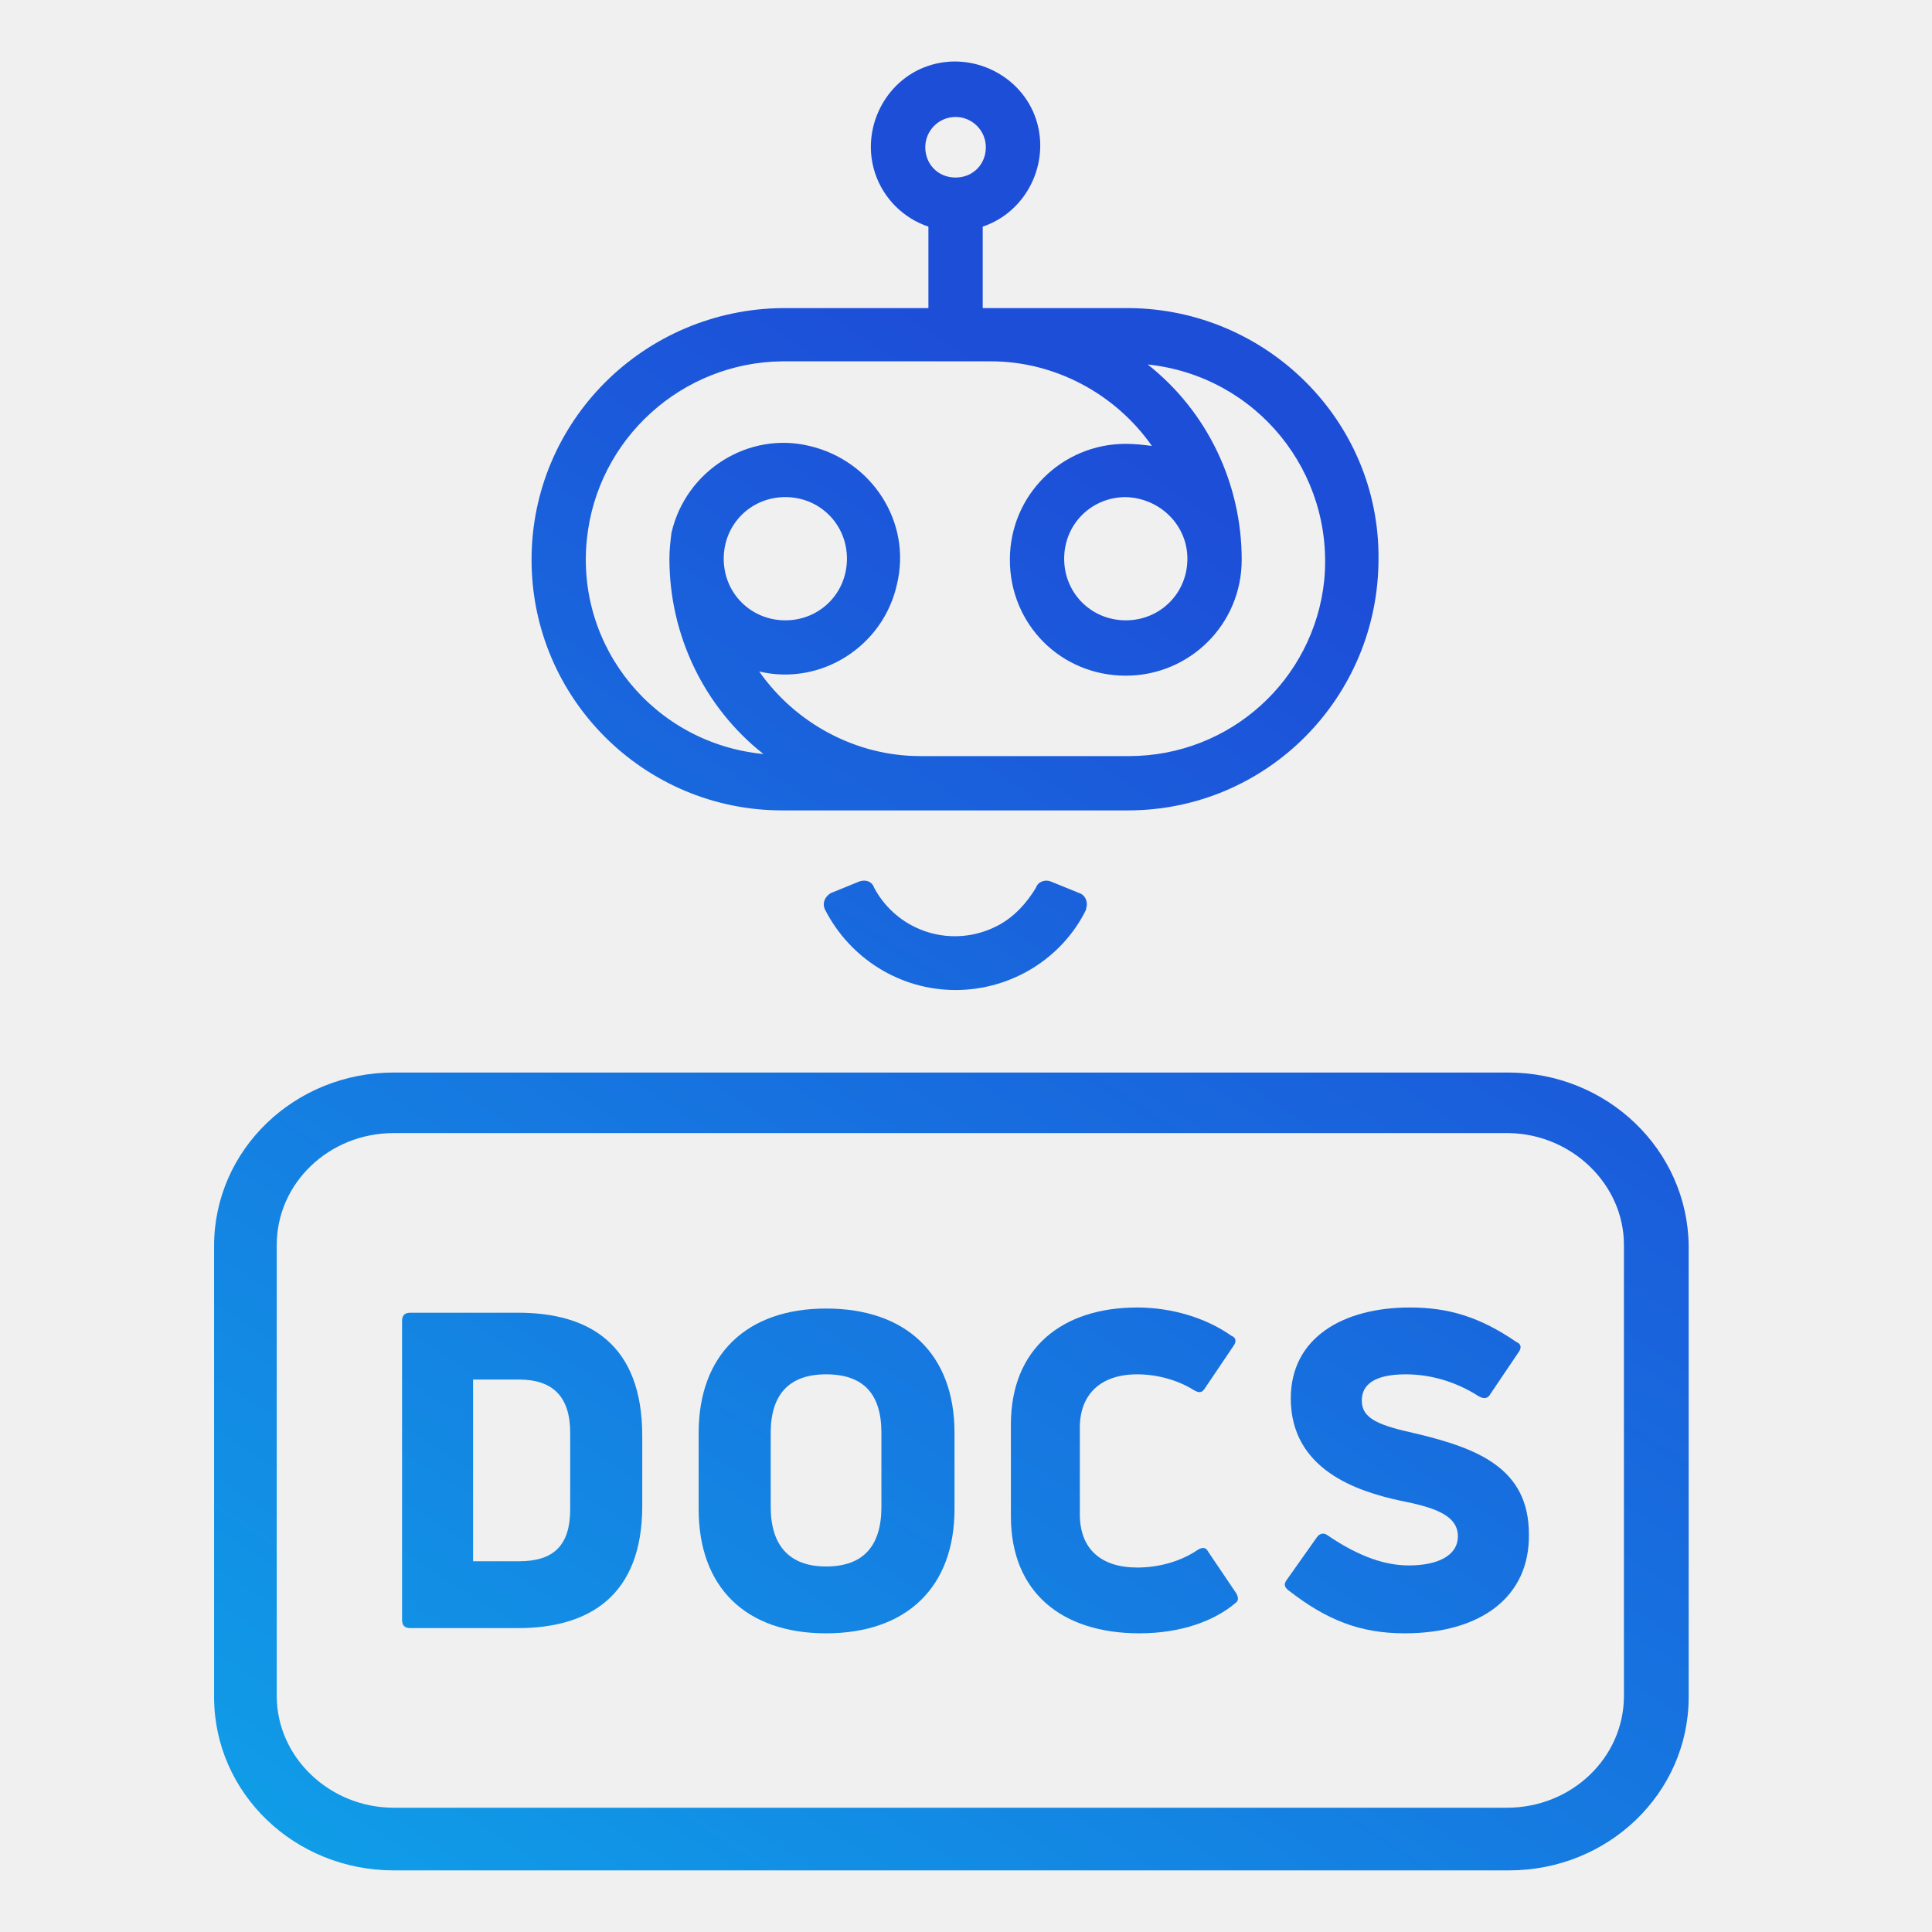
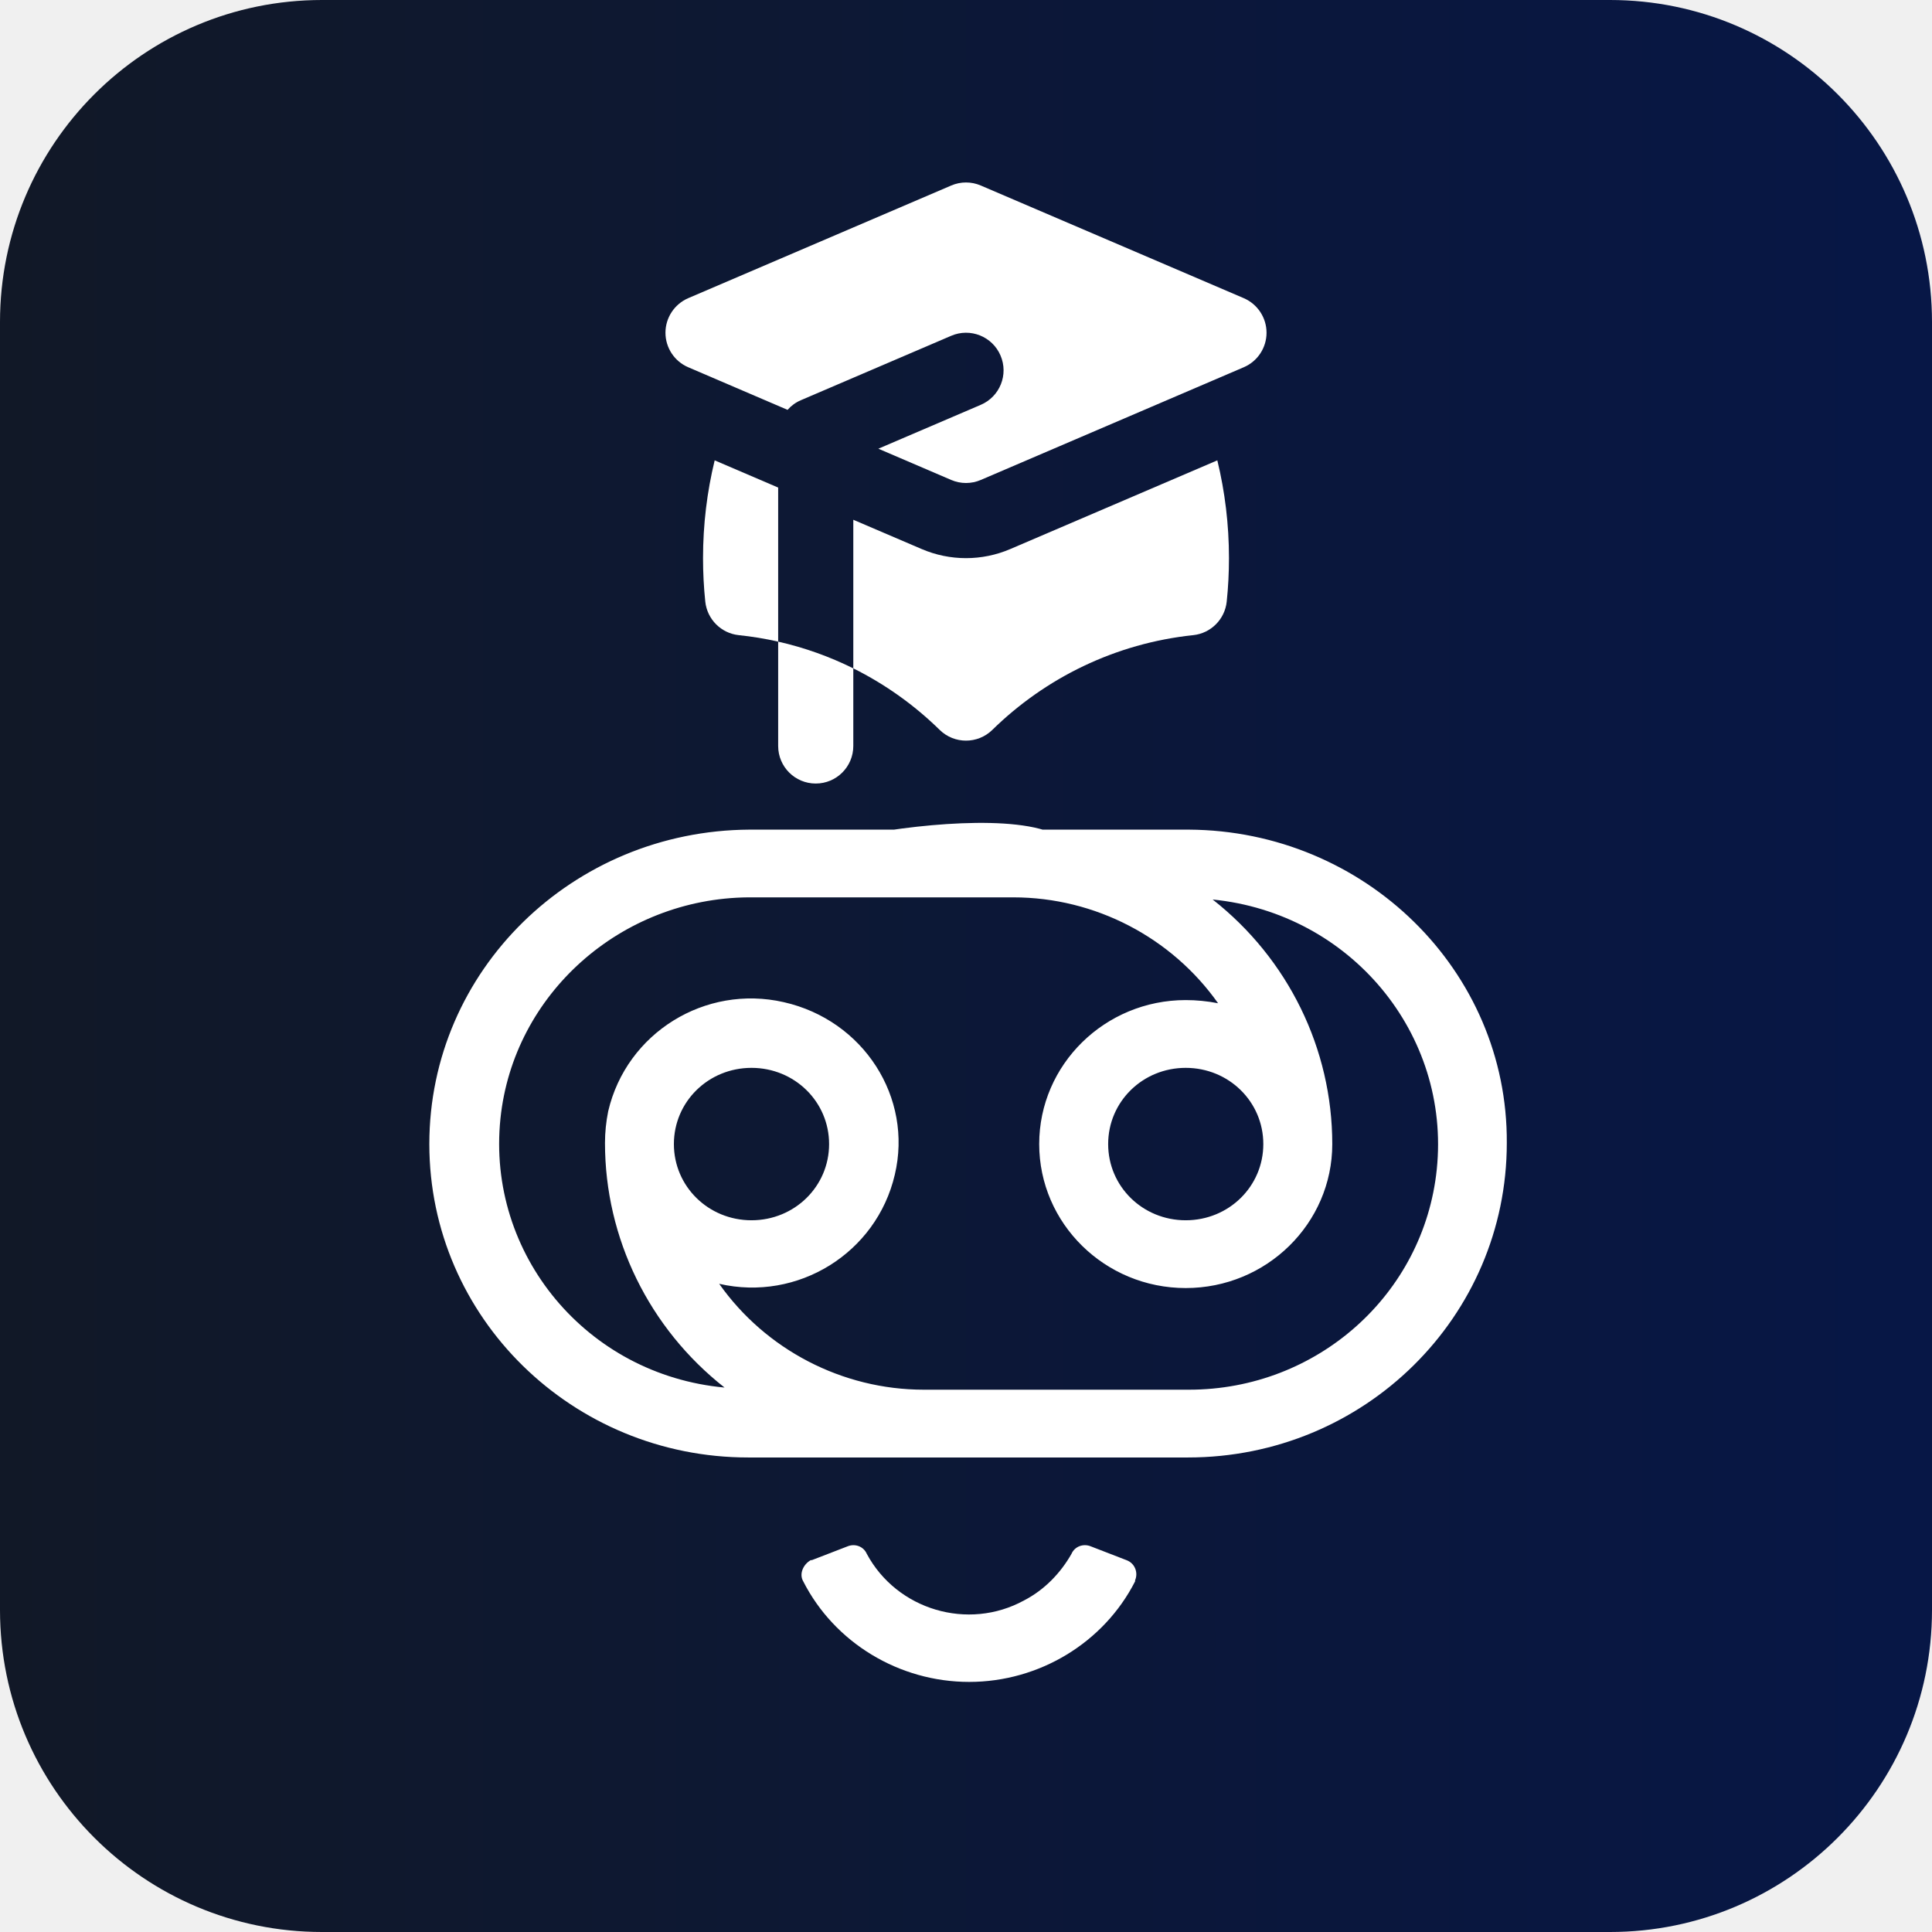
- <svg xmlns="http://www.w3.org/2000/svg" version="1.1" id="Layer_1" x="0px" y="0px" viewBox="0 0 185 185" style="enable-background:new 0 0 185 185;" xml:space="preserve">
-   <style type="text/css">
- 	  /* Default Style (Light Mode) */
-     .st1{fill:url(#SVGID_1_);}
- 
-     /* Dark Mode */
-     @media (prefers-color-scheme: dark) {
-         .st1{fill:url(#SVGID_2_);} /* Adjust gradient for dark mode */
-     }
- </style>
-   <linearGradient id="SVGID_1_" gradientUnits="userSpaceOnUse" x1="22.666" y1="799.946" x2="117.257" y2="655.052" gradientTransform="matrix(1 0 0 1 0 -606)">
-     <stop offset="0" style="stop-color:#0EA5E9" />
-     <stop offset="1" style="stop-color:#1D4ED8" />
-   </linearGradient>
-   <linearGradient id="SVGID_2_" gradientUnits="userSpaceOnUse" x1="22.666" y1="799.946" x2="117.257" y2="655.052" gradientTransform="matrix(1 0 0 1 0 -606)">
-     <stop offset="0" style="stop-color:#FFFFFF" />
-     <stop offset="1" style="stop-color:#FFFFFF" />
-   </linearGradient>
-   <path class="st1" d="M91.5,94.8c-5.3,0-10.1-3-12.5-7.7c-0.3-0.6,0-1.3,0.6-1.6h0l2.7-1.1c0.6-0.2,1.2,0,1.4,0.6c2.3,4.3,7.6,5.9,11.9,3.6  c1.5-0.8,2.7-2.1,3.6-3.6c0.2-0.6,0.9-0.8,1.4-0.6l2.7,1.1c0.7,0.2,0.9,1,0.7,1.5v0.1C101.7,91.8,96.8,94.8,91.5,94.8z M108.1,29.5  H94.1v-7.8c4.2-1.4,6.5-6.1,5.1-10.3c-1.4-4.2-6.1-6.5-10.3-5.1s-6.5,6.1-5.1,10.3c0.8,2.4,2.7,4.3,5.1,5.1v7.8H75  c-13.3,0.1-24.1,10.8-24.1,24.1c0,13.3,10.8,24,24,24H108c13.3,0,24-10.8,24-24.1C132.1,40.3,121.3,29.6,108.1,29.5z M91.5,11.2  c1.6,0,2.9,1.3,2.9,2.9S93.2,17,91.5,17s-2.9-1.3-2.9-2.9S89.9,11.2,91.5,11.2z M108.1,72.4H88.1c-6.1,0-11.9-3.1-15.4-8.1  c5.9,1.4,11.9-2.4,13.2-8.4c1.4-5.9-2.4-11.8-8.4-13.2C71.7,41.3,65.7,45,64.3,51c-0.1,0.8-0.2,1.6-0.2,2.5c0,7.3,3.3,14.2,9,18.7  c-10.4-1-18-10.2-16.9-20.6c1-9.6,9.1-16.9,18.7-17h20c6.1,0,11.9,3.1,15.4,8.1c-0.8-0.1-1.6-0.2-2.5-0.2c-6.1,0-11.1,4.9-11.1,11.1  s4.9,11.1,11.1,11.1c6.1,0,11.1-4.9,11.1-11.1c0-7.3-3.3-14.2-9-18.7c10.4,1.1,17.9,10.3,16.9,20.7  C125.8,65.1,117.8,72.4,108.1,72.4z M69.3,53.5c0-3.3,2.6-5.9,5.9-5.9s5.9,2.6,5.9,5.9c0,3.3-2.6,5.9-5.9,5.9S69.3,56.8,69.3,53.5z   M113.7,53.5c0,3.3-2.6,5.9-5.9,5.9c-3.3,0-5.9-2.6-5.9-5.9s2.6-5.9,5.9-5.9C111.1,47.7,113.7,50.3,113.7,53.5z" />
-   <path class="st1" d="M144.4,102.7H37.7c-9.5,0-17.2,7.4-17.2,16.6v43.2c0,9.2,7.7,16.6,17.2,16.6h106.8c9.5,0,17.2-7.4,17.2-16.6v-43.2  C161.6,110.1,153.9,102.7,144.4,102.7z M155.5,119.2v43.2c0,5.9-5,10.7-11.2,10.7H37.7c-6.1,0-11.2-4.8-11.2-10.7v-43.2  c0-5.9,5-10.7,11.2-10.7h106.8C150.5,108.6,155.5,113.4,155.5,119.2z" />
-   <g>
-     <path class="st1" d="M134.5,156.4c-4.3,0-7.5-1.3-11.1-4.1c-0.4-0.3-0.5-0.6-0.2-1l2.9-4.1c0.2-0.3,0.6-0.5,1-0.2c2.5,1.7,5.1,2.9,7.8,2.9   s4.7-0.9,4.7-2.8c0-2.1-2.5-2.8-5.5-3.4c-4.2-0.9-10.5-3-10.5-9.8c0-5.8,5-8.7,11.4-8.7c3.7,0,6.7,0.9,10.2,3.3   c0.5,0.2,0.5,0.6,0.2,1l-2.7,4c-0.2,0.4-0.6,0.5-1.1,0.2c-2.2-1.4-4.6-2.1-7-2.1c-3,0-4.2,1-4.2,2.5c0,1.8,1.7,2.4,5.3,3.2   c5.8,1.4,10.7,3.3,10.7,9.6C146.5,152.9,141.8,156.4,134.5,156.4z" />
-     <path class="st1" d="M109.1,156.4c-7.4,0-12.3-3.9-12.3-11.2v-8.8c0-7.3,4.9-11.2,12.1-11.2c3.3,0,6.6,1,9,2.7c0.5,0.2,0.5,0.6,0.2,1l-2.7,4   c-0.3,0.5-0.6,0.5-1.1,0.2c-1.6-1-3.6-1.5-5.4-1.5c-3.6,0-5.5,2-5.5,5.1v8.3c0,3.3,2,5.1,5.5,5.1c2.1,0,4.2-0.6,5.8-1.7   c0.5-0.3,0.8-0.2,1,0.2l2.7,4c0.2,0.4,0.2,0.7-0.1,0.9C116.3,155.2,113.1,156.4,109.1,156.4z" />
-     <path class="st1" d="M91.4,144.5c0,7.5-4.6,11.9-12.3,11.9c-7.7,0-12.2-4.4-12.2-11.9v-7.3c0-7.5,4.6-11.9,12.2-11.9c7.7,0,12.3,4.4,12.3,11.9   V144.5z M73.8,144.3c0,3.7,1.8,5.7,5.3,5.7c3.6,0,5.3-2,5.3-5.7v-7.1c0-3.7-1.7-5.6-5.3-5.6s-5.3,2-5.3,5.6V144.3z" />
-     <path class="st1" d="M39.3,155.9c-0.5,0-0.8-0.2-0.8-0.8v-28.6c0-0.5,0.2-0.8,0.8-0.8h10.3c6.8,0,11.9,3,11.9,11.8v6.7   c0,8.7-5.2,11.7-11.9,11.7C49.7,155.9,39.3,155.9,39.3,155.9z M45.3,149.5h4.4c3.3,0,4.9-1.5,4.9-5v-7.3c0-3.5-1.7-5.1-4.9-5.1   h-4.4V149.5z" />
-   </g>
+ <svg xmlns="http://www.w3.org/2000/svg" width="36" height="36" viewBox="0 0 36 36" fill="none">
+   <rect width="36" height="36" rx="6" fill="url(#paint0_linear_13835_370750)" />
+   <path d="M18.059 31.34C16.754 31.34 15.549 30.61 14.967 29.466C14.886 29.328 14.967 29.15 15.107 29.071H15.127L15.79 28.815C15.931 28.756 16.091 28.815 16.151 28.953C16.713 29.998 18.039 30.393 19.083 29.821C19.464 29.624 19.765 29.308 19.966 28.953C20.026 28.815 20.187 28.756 20.328 28.815L20.99 29.071C21.151 29.13 21.211 29.308 21.151 29.446V29.466C20.568 30.61 19.364 31.34 18.059 31.34ZM22.154 15.459H18.701L21.589 16.721C22.633 16.366 22.341 17.026 22 16C21.639 14.974 22.044 15.665 21 16C19.956 16.335 21 16 20 16C20 14.5 13 16 15.5 16L17.416 15.459H13.963C10.67 15.478 8 18.082 8 21.318C8 24.553 10.67 27.158 13.943 27.158H22.134C25.427 27.158 28.077 24.534 28.077 21.298C28.097 18.082 25.427 15.478 22.154 15.459ZM22.154 25.895H17.215C15.69 25.895 14.264 25.145 13.401 23.922C14.866 24.258 16.332 23.35 16.673 21.89C17.015 20.45 16.091 19.01 14.605 18.674C13.14 18.339 11.674 19.246 11.333 20.706C11.293 20.904 11.273 21.101 11.273 21.298C11.273 23.074 12.096 24.751 13.501 25.855C10.931 25.619 9.064 23.37 9.325 20.844C9.566 18.517 11.574 16.741 13.943 16.721H18.882C20.408 16.721 21.833 17.471 22.697 18.694C22.496 18.655 22.295 18.635 22.094 18.635C20.588 18.635 19.364 19.838 19.364 21.318C19.364 22.798 20.588 24.001 22.094 24.001C23.6 24.001 24.825 22.798 24.825 21.318C24.825 19.542 24.002 17.865 22.596 16.761C25.166 17.017 27.033 19.266 26.772 21.791C26.531 24.119 24.544 25.895 22.154 25.895ZM12.557 21.318C12.557 20.529 13.2 19.898 14.003 19.898C14.806 19.898 15.449 20.529 15.449 21.318C15.449 22.107 14.806 22.738 14.003 22.738C13.2 22.738 12.557 22.107 12.557 21.318ZM23.54 21.318C23.54 22.107 22.897 22.738 22.094 22.738C21.291 22.738 20.649 22.107 20.649 21.318C20.649 20.529 21.291 19.898 22.094 19.898C22.897 19.898 23.54 20.529 23.54 21.318Z" fill="white" />
+   <path d="M18.276 3.457C18.1 3.381 17.9 3.381 17.724 3.457L12.824 5.556C12.567 5.667 12.4 5.92 12.4 6.2C12.4 6.48 12.567 6.733 12.824 6.843L14.675 7.637C14.743 7.56 14.827 7.498 14.924 7.457L17.724 6.257C18.08 6.104 18.491 6.269 18.643 6.624C18.796 6.98 18.631 7.391 18.276 7.543L16.367 8.361L17.724 8.943C17.9 9.019 18.1 9.019 18.276 8.943L23.176 6.843C23.433 6.733 23.6 6.48 23.6 6.2C23.6 5.92 23.433 5.667 23.176 5.556L18.276 3.457Z" fill="white" />
+   <path d="M13.317 8.578L14.5 9.085V11.956C14.26 11.901 14.015 11.861 13.765 11.835C13.437 11.8 13.177 11.54 13.142 11.211C13.114 10.944 13.1 10.674 13.1 10.4C13.1 9.772 13.175 9.162 13.317 8.578Z" fill="white" />
+   <path d="M17.51 13.601C17.039 13.139 16.496 12.751 15.9 12.454V9.685L17.173 10.23C17.701 10.457 18.299 10.457 18.827 10.23L22.683 8.578C22.825 9.162 22.9 9.772 22.9 10.4C22.9 10.674 22.886 10.944 22.858 11.211C22.823 11.54 22.563 11.8 22.235 11.835C20.784 11.987 19.479 12.632 18.49 13.601C18.218 13.867 17.782 13.867 17.51 13.601Z" fill="white" />
+   <path d="M15.2 14.6C15.587 14.6 15.9 14.287 15.9 13.9V12.454C15.46 12.236 14.991 12.067 14.5 11.956V13.9C14.5 14.287 14.813 14.6 15.2 14.6Z" fill="white" />
+   <defs>
+     <linearGradient id="paint0_linear_13835_370750" x1="36" y1="4.384" x2="-2.14577e-06" y2="4.384" gradientUnits="userSpaceOnUse">
+       <stop stop-color="#071746" />
+       <stop offset="1" stop-color="#111827" />
+     </linearGradient>
+   </defs>
</svg>
